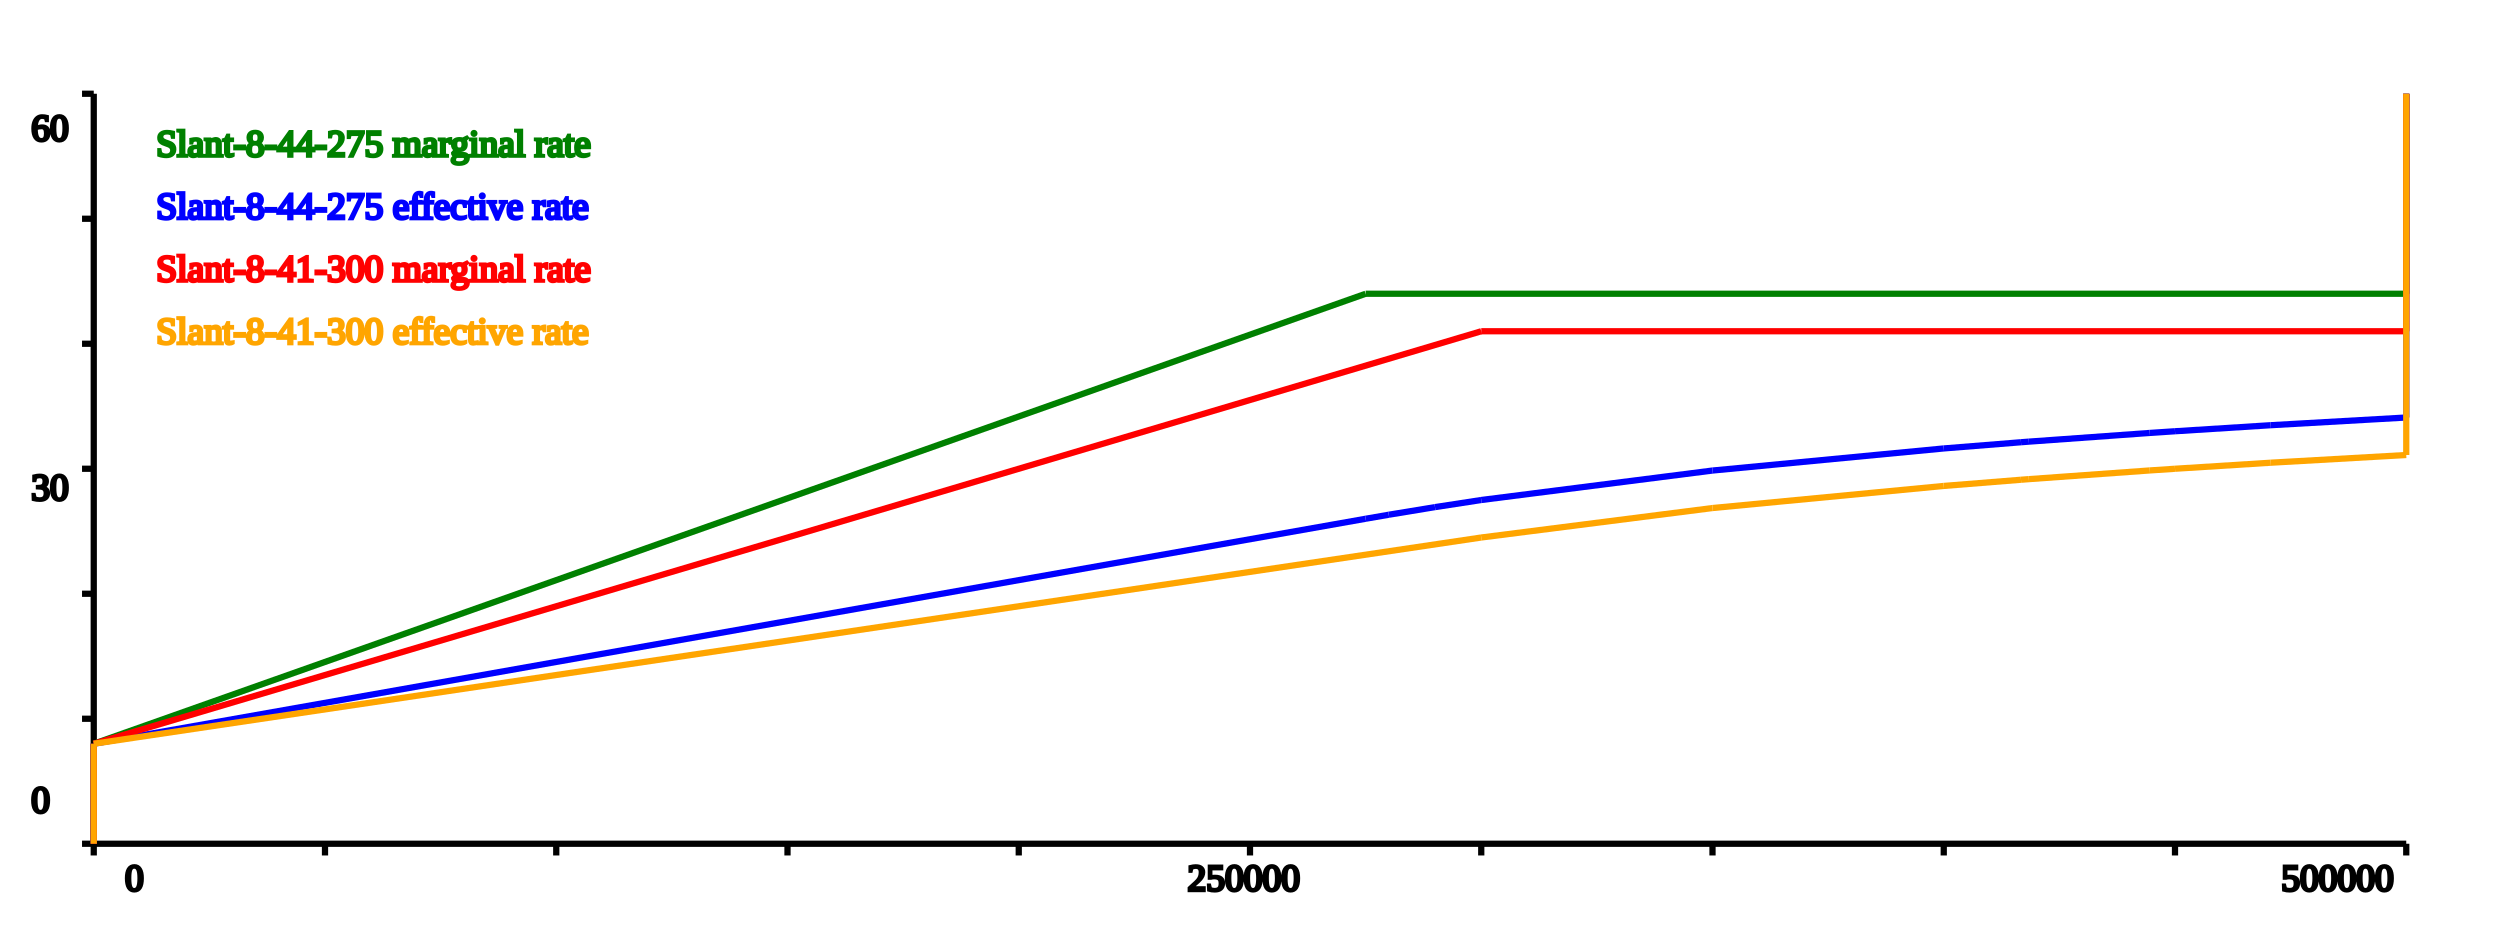
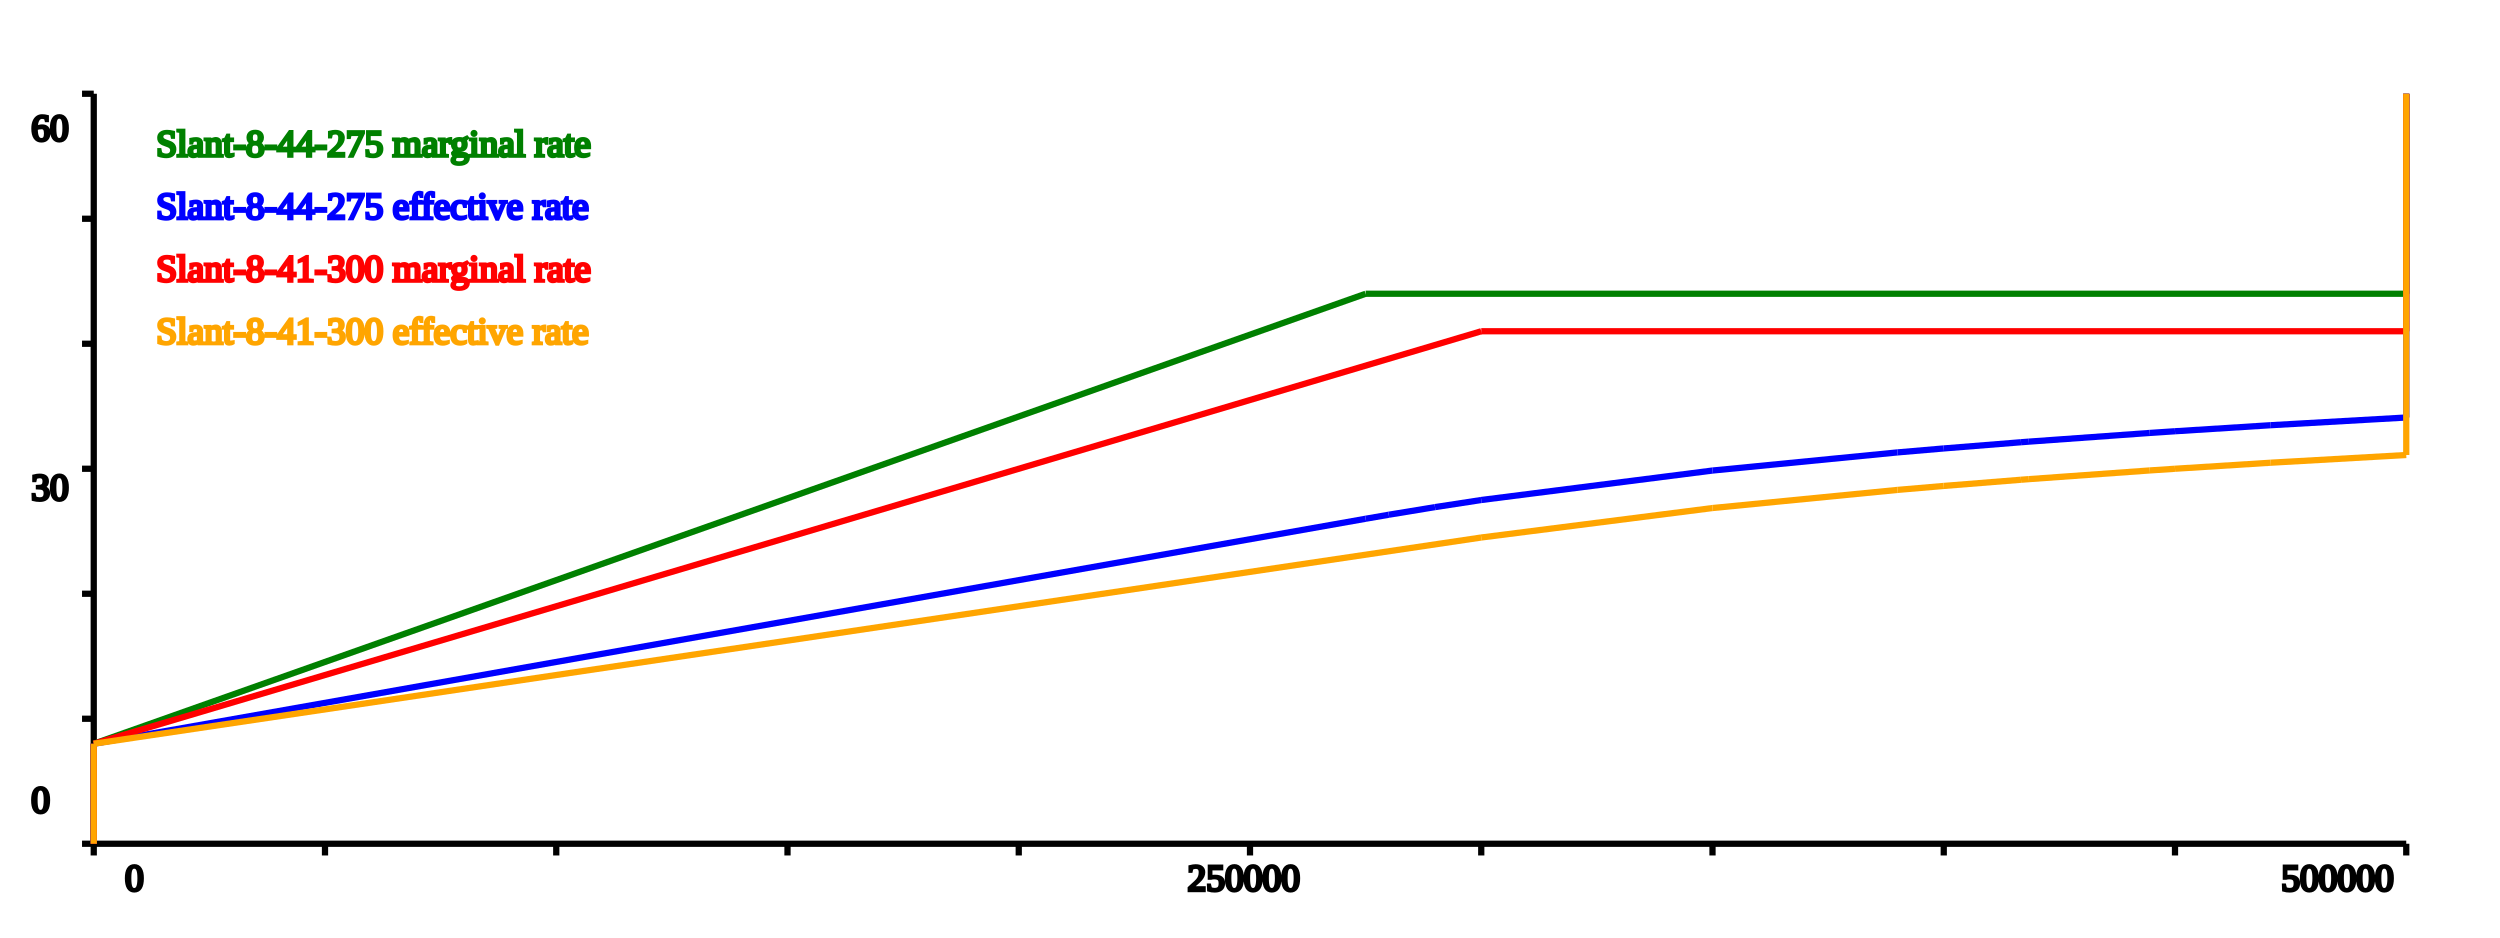
<svg xmlns="http://www.w3.org/2000/svg" height="300" width="800">
-   <g id="n7636998">
-     <g id="axis0402194" />
-     <g id="axisn2732095">
+   <g id="n0267509">
+     <g id="axis9029401" />
+     <g id="axisn9182710">
      <line style="stroke: black; stroke-width: 2" x1="30" x2="770" y1="270" y2="270" />
      <line style="stroke: black; stroke-width: 2" x1="30" x2="30" y1="30" y2="270" />
      <line style="stroke: black; stroke-width: 2" x1="30" x2="30" y1="270" y2="273.75" />
      <text transform="rotate(90,30,277.5)" x="30" y="277.5" />
      <text transform="rotate(90,29.99926,277.5)" x="29.999" y="277.5" />
      <line style="stroke: black; stroke-width: 2" x1="104" x2="104" y1="270" y2="273.75" />
      <text transform="rotate(90,104,277.5)" x="104" y="277.5" />
      <text transform="rotate(90,103.9993,277.5)" x="103.999" y="277.5" />
      <line style="stroke: black; stroke-width: 2" x1="178" x2="178" y1="270" y2="273.75" />
      <text transform="rotate(90,178,277.5)" x="178" y="277.5" />
      <text transform="rotate(90,177.9993,277.5)" x="177.999" y="277.5" />
      <line style="stroke: black; stroke-width: 2" x1="252" x2="252" y1="270" y2="273.75" />
      <text transform="rotate(90,252,277.5)" x="252" y="277.5" />
      <text transform="rotate(90,251.9993,277.5)" x="251.999" y="277.5" />
      <line style="stroke: black; stroke-width: 2" x1="326" x2="326" y1="270" y2="273.75" />
      <text transform="rotate(90,326,277.5)" x="326" y="277.5" />
      <text transform="rotate(90,325.9993,277.5)" x="325.999" y="277.5" />
      <line style="stroke: black; stroke-width: 2" x1="400" x2="400" y1="270" y2="273.75" />
      <text transform="rotate(90,400,277.5)" x="400" y="277.5" />
      <text transform="rotate(90,399.9993,277.5)" x="399.999" y="277.5" />
      <line style="stroke: black; stroke-width: 2" x1="474" x2="474" y1="270" y2="273.75" />
      <text transform="rotate(90,474,277.5)" x="474" y="277.5" />
      <text transform="rotate(90,473.9993,277.5)" x="473.999" y="277.5" />
      <line style="stroke: black; stroke-width: 2" x1="548" x2="548" y1="270" y2="273.75" />
      <text transform="rotate(90,548,277.5)" x="548" y="277.5" />
      <text transform="rotate(90,547.9993,277.5)" x="547.999" y="277.5" />
      <line style="stroke: black; stroke-width: 2" x1="622" x2="622" y1="270" y2="273.75" />
      <text transform="rotate(90,622,277.5)" x="622" y="277.5" />
      <text transform="rotate(90,621.9993,277.5)" x="621.999" y="277.5" />
      <line style="stroke: black; stroke-width: 2" x1="696" x2="696" y1="270" y2="273.75" />
      <text transform="rotate(90,696,277.5)" x="696" y="277.5" />
      <text transform="rotate(90,695.9993,277.5)" x="695.999" y="277.5" />
      <line style="stroke: black; stroke-width: 2" x1="770" x2="770" y1="270" y2="273.75" />
      <text transform="rotate(90,770,277.5)" x="770" y="277.5" />
      <text transform="rotate(90,769.9993,277.5)" x="769.999" y="277.5" />
      <line style="stroke: black; stroke-width: 2" x1="30" x2="26.25" y1="270" y2="270" />
      <text x="0" y="270" />
      <text x="29.999" y="270" />
      <line style="stroke: black; stroke-width: 2" x1="30" x2="26.25" y1="230" y2="230" />
      <text x="0" y="230" />
      <text x="30.014" y="230" />
      <line style="stroke: black; stroke-width: 2" x1="30" x2="26.25" y1="190" y2="190" />
      <text x="0" y="190" />
      <text x="30.029" y="190" />
      <line style="stroke: black; stroke-width: 2" x1="30" x2="26.25" y1="150" y2="150" />
      <text x="0" y="150" />
      <text x="30.044" y="150" />
      <line style="stroke: black; stroke-width: 2" x1="30" x2="26.25" y1="110" y2="110" />
      <text x="0" y="110" />
      <text x="30.058" y="110" />
      <line style="stroke: black; stroke-width: 2" x1="30" x2="26.25" y1="70" y2="70" />
      <text x="0" y="70" />
      <text x="30.073" y="70" />
      <line style="stroke: black; stroke-width: 2" x1="30" x2="26.25" y1="30" y2="30" />
      <text x="0" y="30" />
      <text x="30.088" y="30" />
    </g>
  </g>
  <text fill="black" stroke="black" x="40" y="285">0</text>
  <text fill="black" stroke="black" x="380" y="285">250000</text>
  <text fill="black" stroke="black" x="730" y="285">500000</text>
  <text fill="black" stroke="black" x="10" y="260">0</text>
  <text fill="black" stroke="black" x="10" y="160">30</text>
  <text fill="black" stroke="black" x="10" y="45">60</text>
-   <g id="n4927572">
-     <g id="line7115159" />
-     <g id="linen1246753">
+   <g id="n2893797">
+     <g id="line4944079" />
+     <g id="linen9018712">
      <line style="fill: green; stroke: green; stroke-width: 2" x1="30" x2="30" y1="270" y2="238" />
      <line style="fill: green; stroke: green; stroke-width: 2" x1="30" x2="437" y1="238" y2="94" />
      <line style="fill: green; stroke: green; stroke-width: 2" x1="437" x2="770" y1="94" y2="94" />
      <line style="fill: green; stroke: green; stroke-width: 2" x1="770" x2="770" y1="94" y2="30" />
    </g>
  </g>
  <text fill="green" stroke="green" x="50" y="50">Slant-8-44-275 marginal rate</text>
-   <g id="n8305417">
-     <g id="line3976872" />
-     <g id="linen1389162">
+   <g id="n0219658">
+     <g id="line9813297" />
+     <g id="linen0922843">
      <line style="fill: blue; stroke: blue; stroke-width: 2" x1="30" x2="30" y1="270" y2="238" />
      <line style="fill: blue; stroke: blue; stroke-width: 2" x1="30" x2="437" y1="238" y2="166" />
      <line style="fill: blue; stroke: blue; stroke-width: 2" x1="437" x2="444.4" y1="166" y2="164.714" />
      <line style="fill: blue; stroke: blue; stroke-width: 2" x1="444.4" x2="459.2" y1="164.714" y2="162.276" />
      <line style="fill: blue; stroke: blue; stroke-width: 2" x1="459.2" x2="474" y1="162.276" y2="160" />
      <line style="fill: blue; stroke: blue; stroke-width: 2" x1="474" x2="548" y1="160" y2="150.571" />
-       <line style="fill: blue; stroke: blue; stroke-width: 2" x1="548" x2="622" y1="150.571" y2="143.5" />
+       <line style="fill: blue; stroke: blue; stroke-width: 2" x1="548" x2="607.2" y1="150.571" y2="144.769" />
+       <line style="fill: blue; stroke: blue; stroke-width: 2" x1="607.2" x2="622" y1="144.769" y2="143.5" />
      <line style="fill: blue; stroke: blue; stroke-width: 2" x1="622" x2="646.716" y1="143.5" y2="141.516" />
      <line style="fill: blue; stroke: blue; stroke-width: 2" x1="646.716" x2="649.232" y1="141.516" y2="141.323" />
      <line style="fill: blue; stroke: blue; stroke-width: 2" x1="649.232" x2="687.934" y1="141.323" y2="138.539" />
      <line style="fill: blue; stroke: blue; stroke-width: 2" x1="687.934" x2="696" y1="138.539" y2="138" />
      <line style="fill: blue; stroke: blue; stroke-width: 2" x1="696" x2="726.636" y1="138" y2="136.065" />
      <line style="fill: blue; stroke: blue; stroke-width: 2" x1="726.636" x2="770" y1="136.065" y2="133.6" />
      <line style="fill: blue; stroke: blue; stroke-width: 2" x1="770" x2="770" y1="133.6" y2="30" />
    </g>
  </g>
  <text fill="blue" stroke="blue" x="50" y="70">Slant-8-44-275 effective rate</text>
-   <g id="n4721326">
-     <g id="line8740243" />
-     <g id="linen8407494">
+   <g id="n1992838">
+     <g id="line3188403" />
+     <g id="linen6100754">
      <line style="fill: red; stroke: red; stroke-width: 2" x1="30" x2="30" y1="270" y2="238" />
      <line style="fill: red; stroke: red; stroke-width: 2" x1="30" x2="474" y1="238" y2="106" />
      <line style="fill: red; stroke: red; stroke-width: 2" x1="474" x2="770" y1="106" y2="106" />
      <line style="fill: red; stroke: red; stroke-width: 2" x1="770" x2="770" y1="106" y2="30" />
    </g>
  </g>
  <text fill="red" stroke="red" x="50" y="90">Slant-8-41-300 marginal rate</text>
-   <g id="n3660105">
-     <g id="line7978692" />
-     <g id="linen3440640">
+   <g id="n7961452">
+     <g id="line1550552" />
+     <g id="linen1713051">
      <line style="fill: orange; stroke: orange; stroke-width: 2" x1="30" x2="30" y1="270" y2="238" />
      <line style="fill: orange; stroke: orange; stroke-width: 2" x1="30" x2="474" y1="238" y2="172" />
      <line style="fill: orange; stroke: orange; stroke-width: 2" x1="474" x2="548" y1="172" y2="162.571" />
-       <line style="fill: orange; stroke: orange; stroke-width: 2" x1="548" x2="622" y1="162.571" y2="155.5" />
+       <line style="fill: orange; stroke: orange; stroke-width: 2" x1="548" x2="607.2" y1="162.571" y2="156.769" />
+       <line style="fill: orange; stroke: orange; stroke-width: 2" x1="607.2" x2="622" y1="156.769" y2="155.5" />
      <line style="fill: orange; stroke: orange; stroke-width: 2" x1="622" x2="646.716" y1="155.5" y2="153.516" />
      <line style="fill: orange; stroke: orange; stroke-width: 2" x1="646.716" x2="649.232" y1="153.516" y2="153.323" />
      <line style="fill: orange; stroke: orange; stroke-width: 2" x1="649.232" x2="687.934" y1="153.323" y2="150.539" />
      <line style="fill: orange; stroke: orange; stroke-width: 2" x1="687.934" x2="696" y1="150.539" y2="150" />
      <line style="fill: orange; stroke: orange; stroke-width: 2" x1="696" x2="726.636" y1="150" y2="148.065" />
      <line style="fill: orange; stroke: orange; stroke-width: 2" x1="726.636" x2="770" y1="148.065" y2="145.6" />
      <line style="fill: orange; stroke: orange; stroke-width: 2" x1="770" x2="770" y1="145.6" y2="30" />
    </g>
  </g>
  <text fill="orange" stroke="orange" x="50" y="110">Slant-8-41-300 effective rate</text>
</svg>
